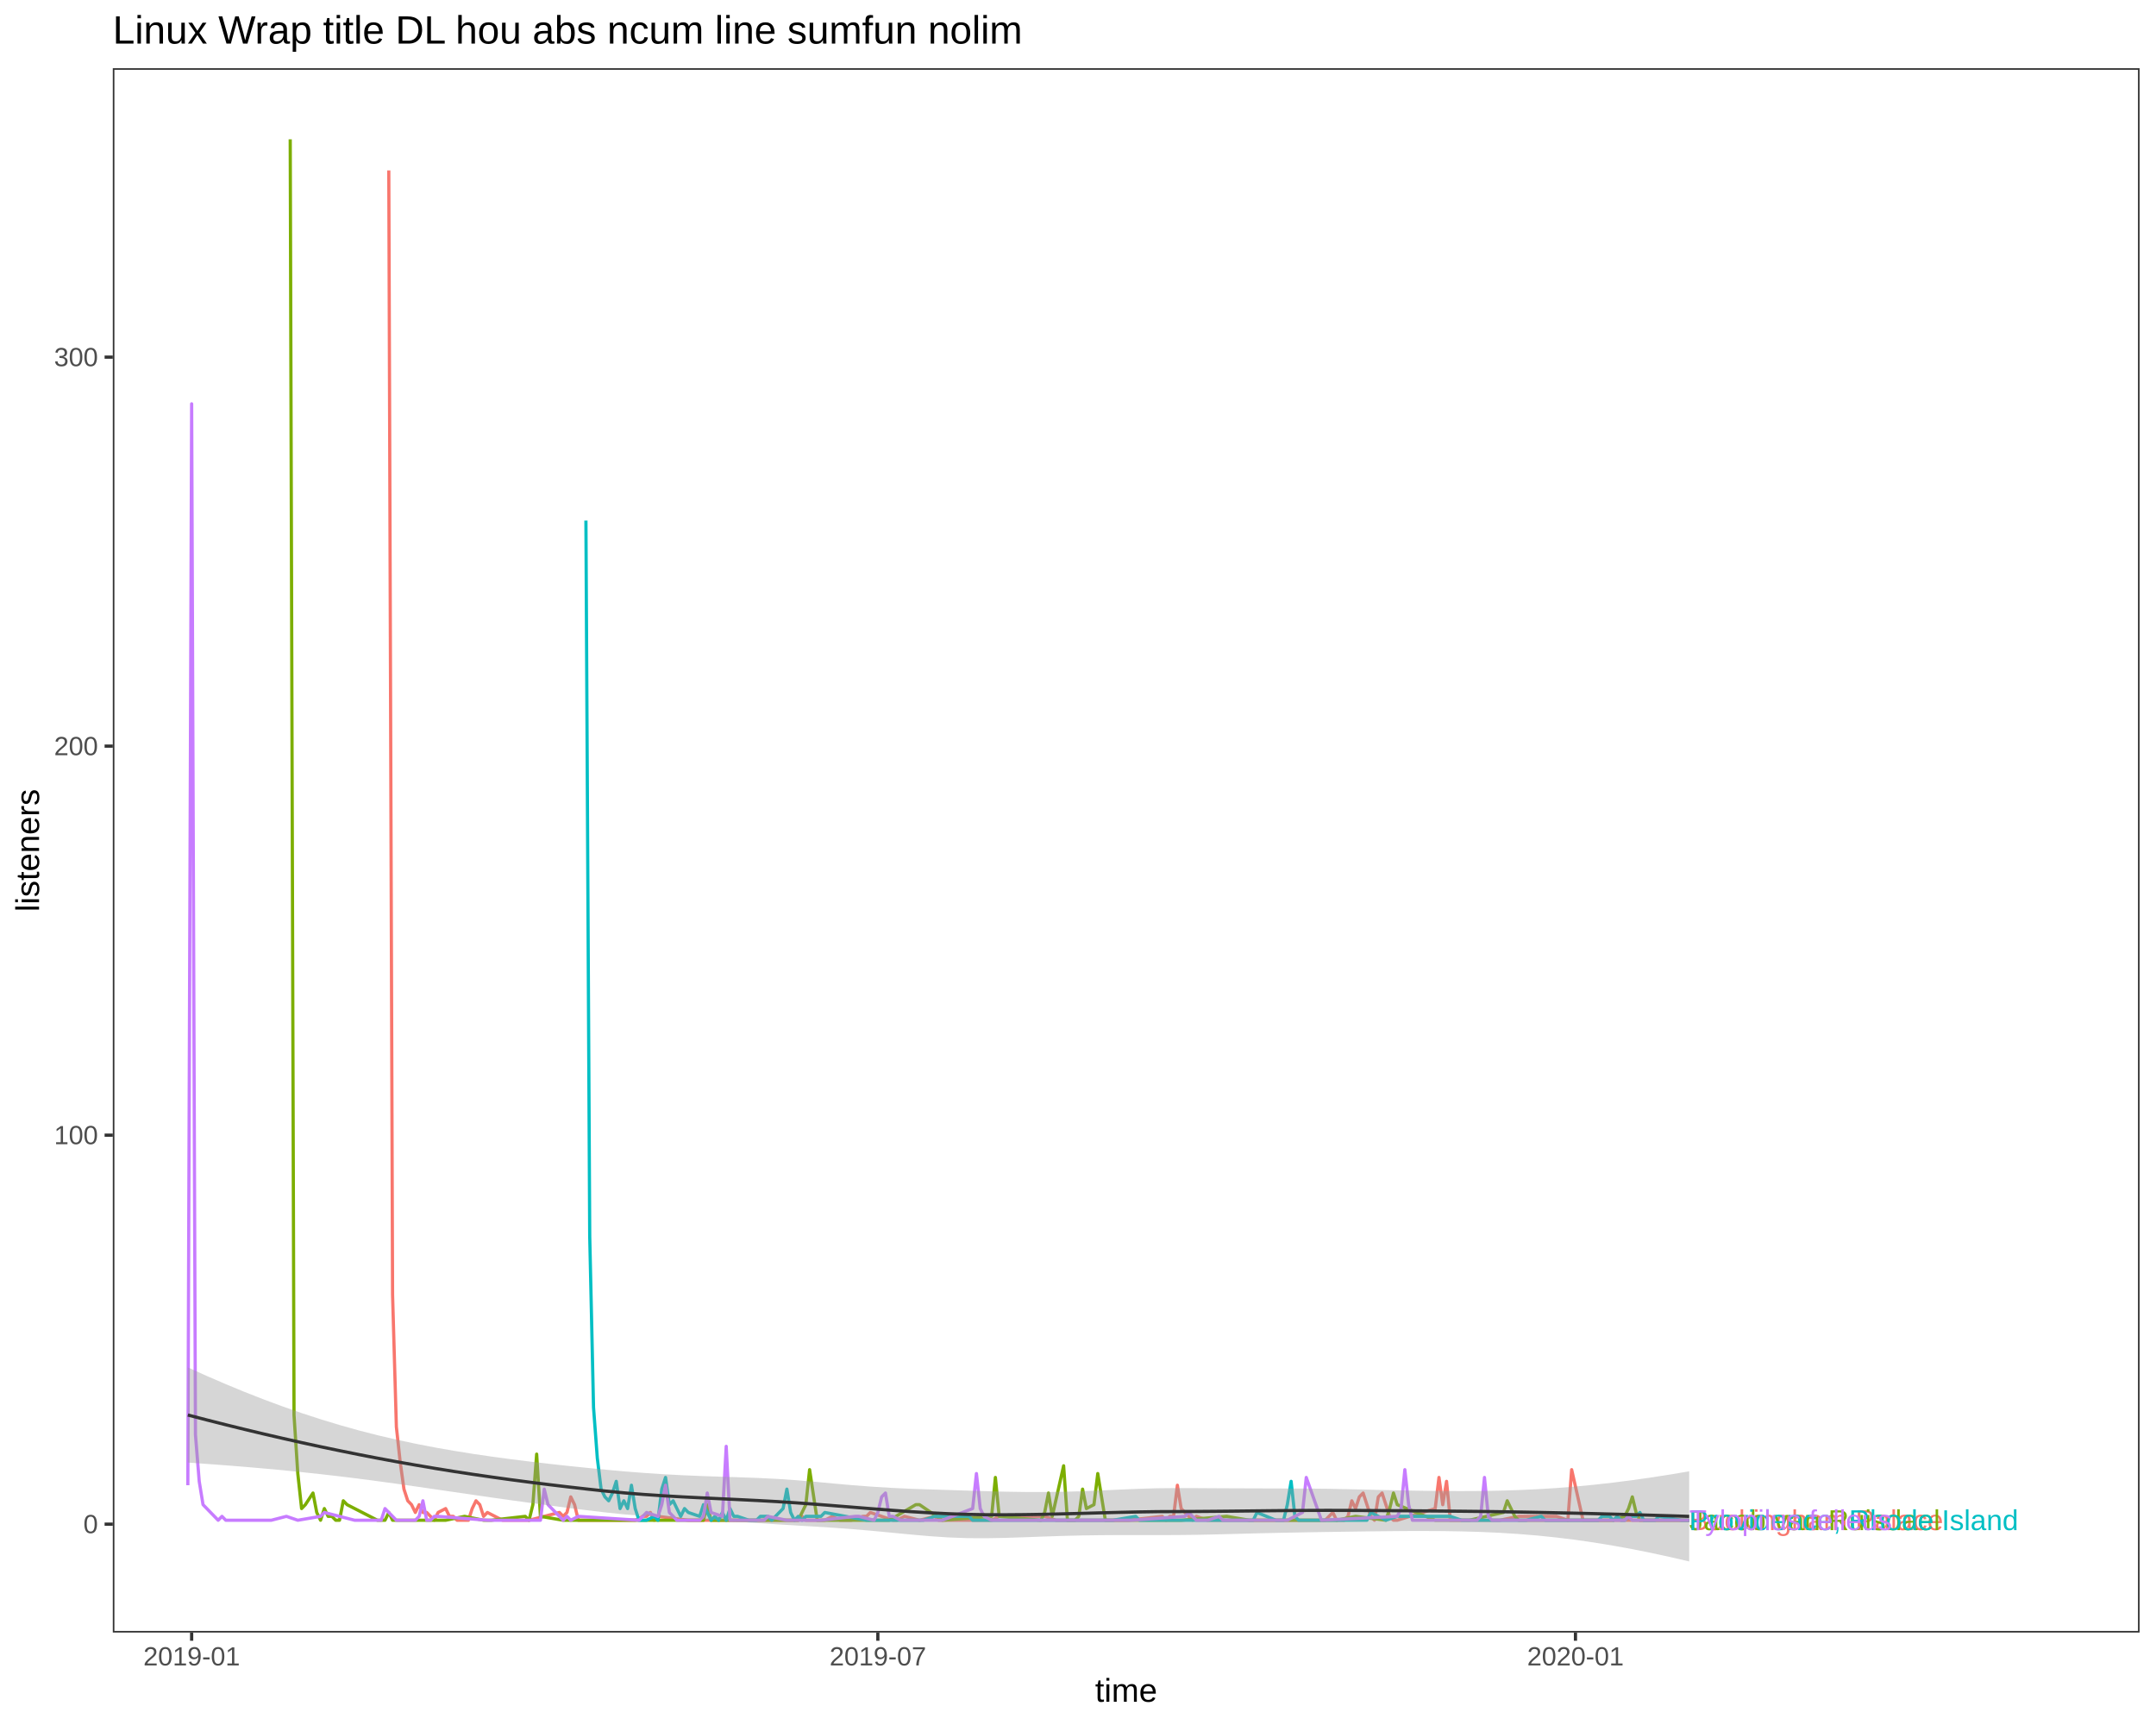
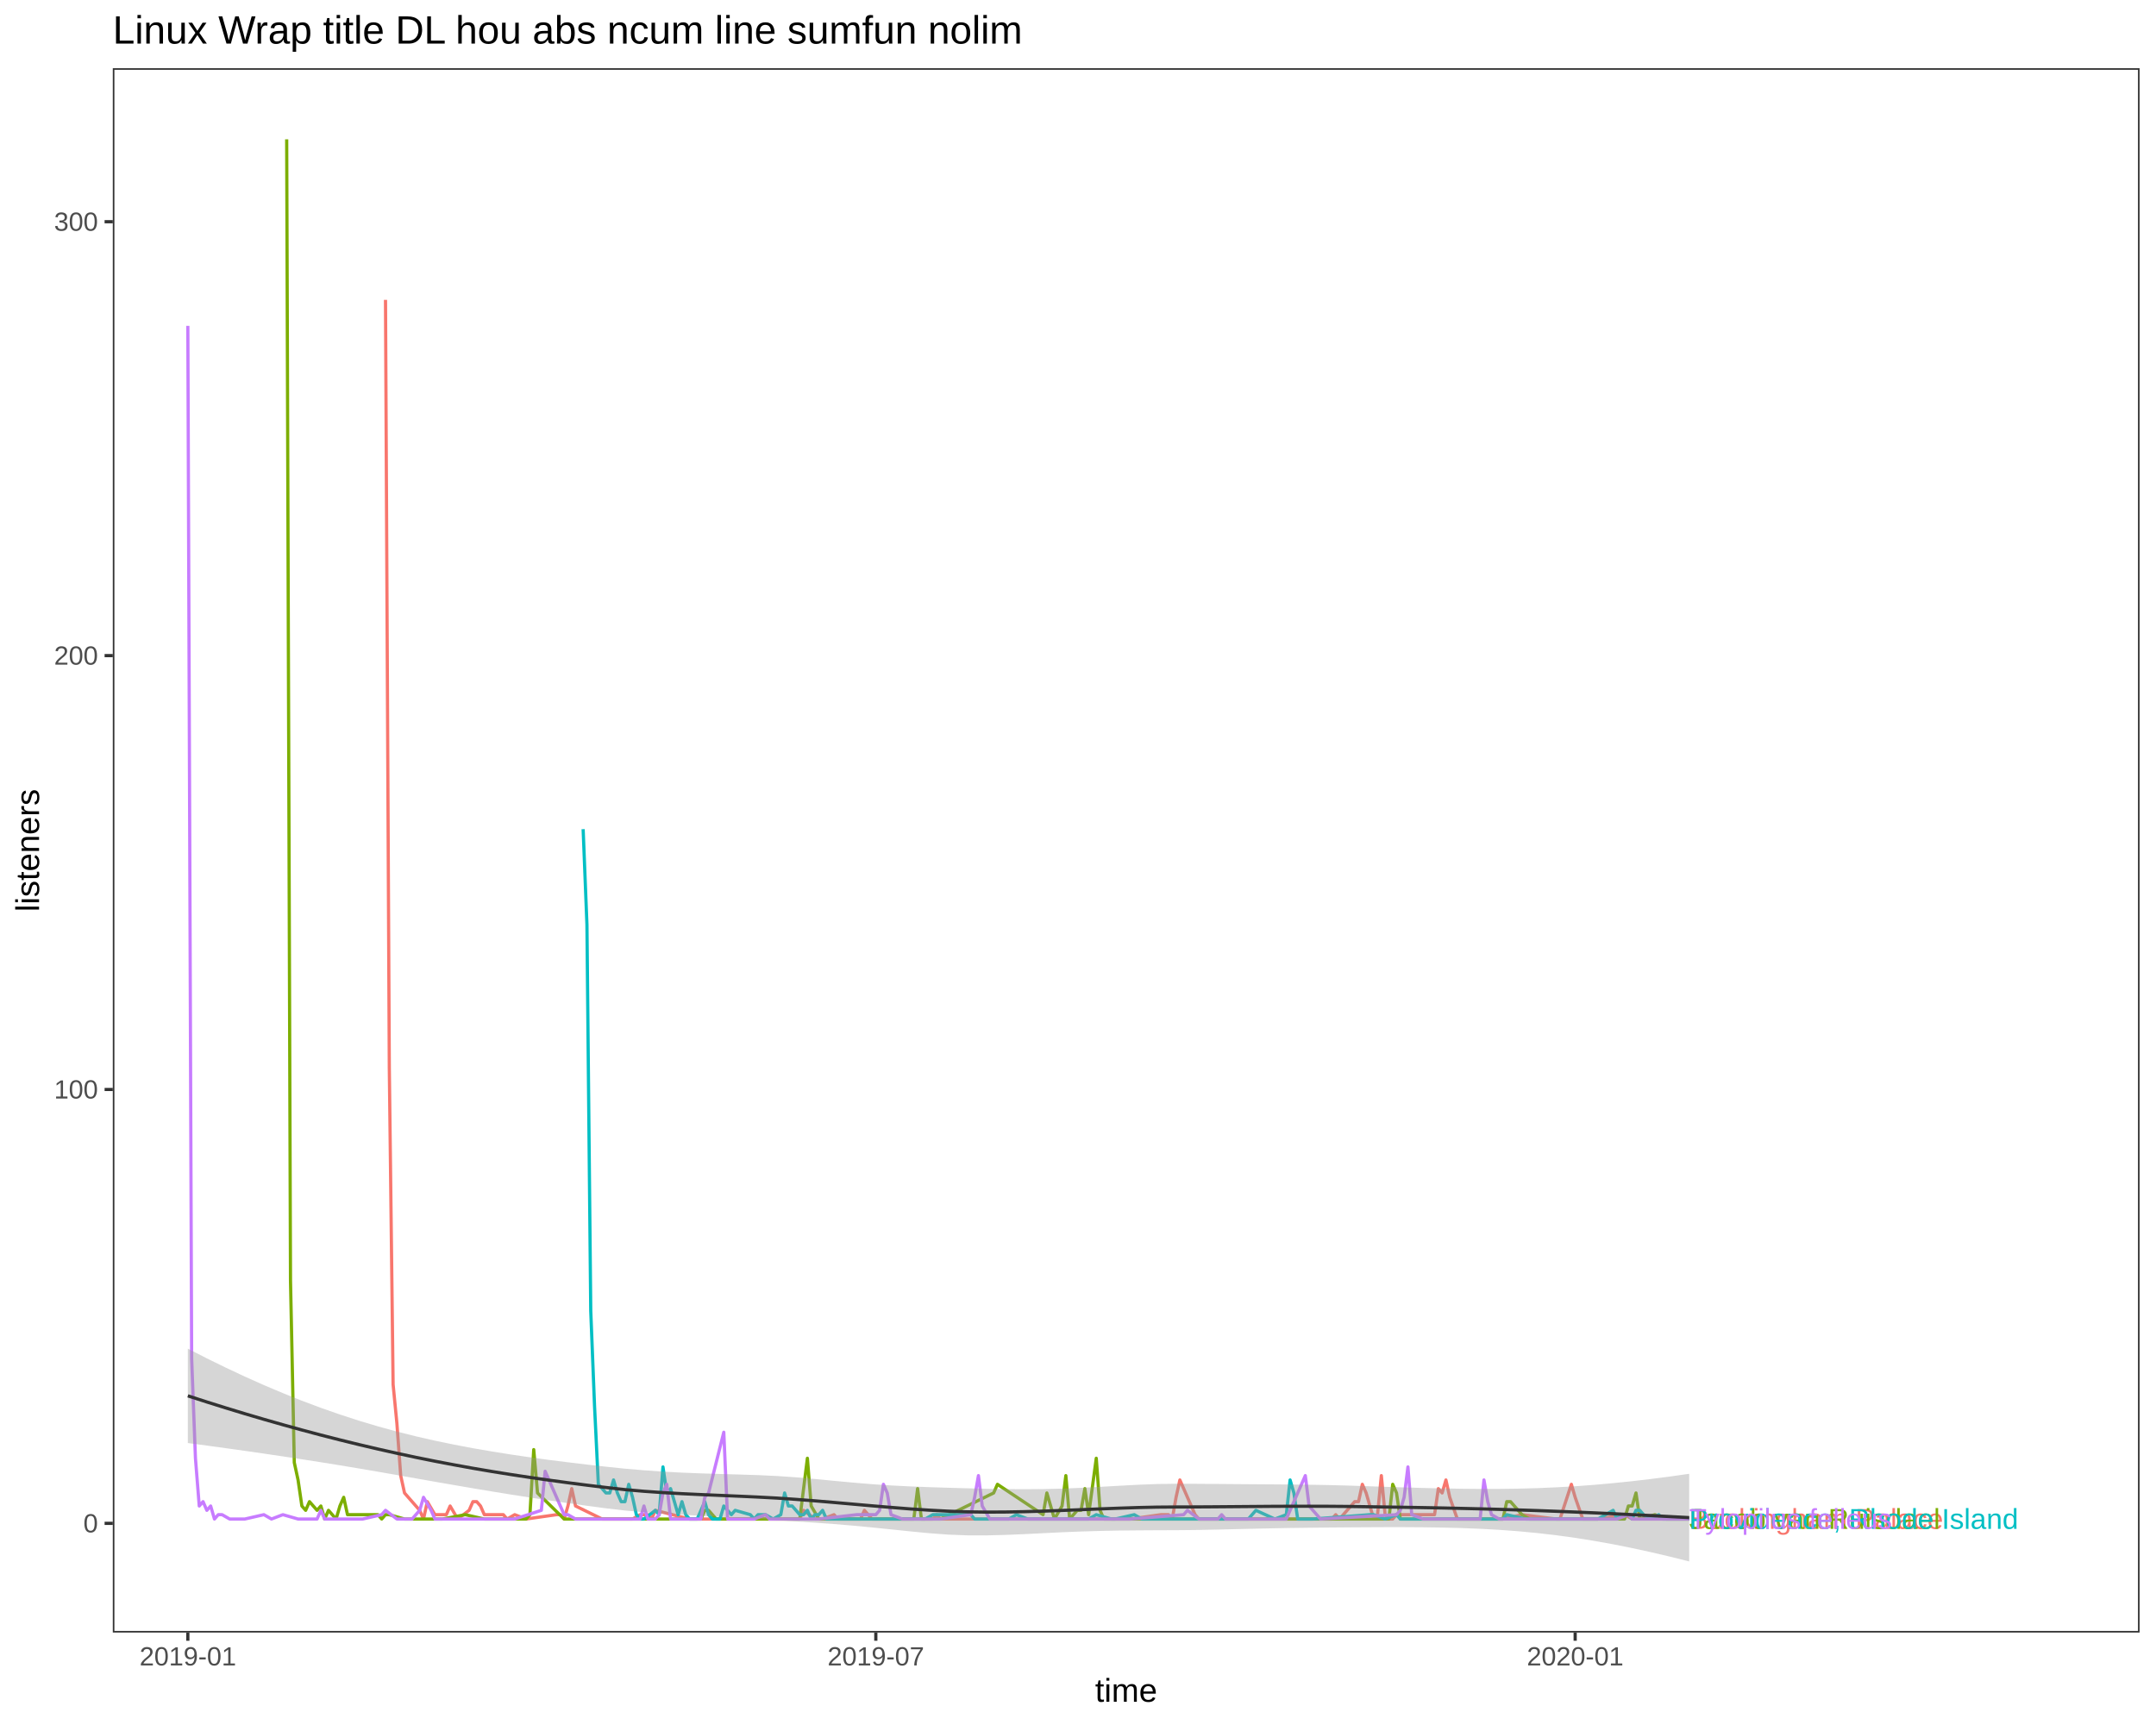
<svg xmlns="http://www.w3.org/2000/svg" viewBox="0 0 720.00 576.00">
  <defs>
    <style type="text/css">
    line, polyline, polygon, path, rect, circle {
      fill: none;
      stroke: #000000;
      stroke-linecap: round;
      stroke-linejoin: round;
      stroke-miterlimit: 10.00;
    }
  </style>
  </defs>
  <rect width="100%" height="100%" style="stroke: none; fill: #FFFFFF;" />
  <rect x="0.00" y="0.00" width="720.00" height="576.00" style="stroke-width: 1.07; stroke: #FFFFFF; fill: #FFFFFF;" />
  <defs>
    <clipPath id="cpMzcuNjd8NzE0LjUyfDU0NS4xM3wyMi43Nw==">
      <rect x="37.67" y="22.77" width="676.85" height="522.36" />
    </clipPath>
  </defs>
  <rect x="37.67" y="22.77" width="676.85" height="522.36" style="stroke-width: 1.07; stroke: none; fill: #FFFFFF;" clip-path="url(#cpMzcuNjd8NzE0LjUyfDU0NS4xM3wyMi43Nw==)" />
-   <polyline points="129.84,56.91 131.10,432.29 132.37,476.45 133.64,488.14 134.90,497.24 136.17,501.13 137.43,502.43 138.70,505.03 139.97,502.43 141.23,505.03 142.50,505.03 143.77,506.33 145.03,507.63 146.30,505.03 148.83,503.73 150.10,506.33 151.36,506.33 152.63,507.63 156.43,507.63 157.69,503.73 158.96,501.13 160.22,502.43 161.49,506.33 162.76,505.03 167.82,507.63 169.09,507.63 170.35,507.63 171.62,507.63 172.89,507.63 176.68,507.63 186.81,505.03 188.08,506.33 189.34,505.03 190.61,499.83 191.88,502.43 193.14,507.63 200.74,507.63 202.01,507.63 212.13,507.63 214.67,506.33 215.93,506.33 217.20,505.03 218.46,507.63 219.73,506.33 229.86,507.63 241.25,507.63 243.79,507.63 248.85,507.63 250.12,507.63 253.92,507.63 258.98,507.63 260.25,507.63 266.58,507.63 267.84,506.33 269.11,507.63 271.64,507.63 275.44,507.63 277.97,506.33 280.50,507.63 283.04,507.63 284.30,507.63 288.10,506.33 289.37,506.33 290.63,505.03 298.23,507.63 299.49,507.63 302.03,506.33 307.09,507.63 312.16,506.33 313.42,507.63 314.69,507.63 321.02,507.63 326.08,507.63 327.35,507.63 331.15,507.63 333.68,506.33 348.87,506.33 352.67,507.63 355.20,507.63 357.74,507.63 359.00,507.63 367.86,507.63 369.13,507.63 376.73,507.63 388.12,506.33 389.39,507.63 390.65,506.33 391.92,506.33 393.19,495.94 394.45,503.73 398.25,507.63 399.52,506.33 403.31,507.63 407.11,507.63 414.71,507.63 424.84,507.63 427.37,507.63 436.23,507.63 442.56,507.63 445.10,505.03 446.36,507.63 447.63,507.63 448.89,507.63 450.16,506.33 451.43,501.13 452.69,503.73 453.96,499.83 455.22,498.54 456.49,502.43 457.76,506.33 459.02,507.63 460.29,499.83 461.55,498.54 464.09,506.33 465.35,507.63 466.62,507.63 479.28,503.73 480.55,493.34 481.81,502.43 483.08,494.64 484.34,507.63 486.88,507.63 495.74,507.63 500.80,507.63 507.13,506.33 519.80,506.33 523.59,507.63 524.86,490.74 528.66,507.63 532.46,507.63 541.32,507.63 542.58,507.63 543.85,507.63 548.92,507.63 552.71,507.63 559.04,507.63 564.11,507.63 " style="stroke-width: 1.07; stroke: #F8766D; stroke-linecap: butt;" clip-path="url(#cpMzcuNjd8NzE0LjUyfDU0NS4xM3wyMi43Nw==)" />
-   <polyline points="96.92,46.52 98.19,472.56 99.45,492.04 100.72,503.73 101.98,502.43 104.52,498.54 105.78,505.03 107.05,507.63 108.31,503.73 109.58,506.33 110.85,506.33 112.11,507.63 113.38,507.63 114.64,501.13 115.91,502.43 126.04,507.63 127.31,507.63 128.57,507.63 129.84,505.03 131.10,507.63 136.17,507.63 141.23,507.63 148.83,507.63 155.16,506.33 161.49,507.63 164.02,507.63 175.42,506.33 176.68,507.63 177.95,502.43 179.22,485.55 180.48,506.33 188.08,507.63 190.61,507.63 204.54,507.63 207.07,507.63 217.20,507.63 224.80,507.63 229.86,507.63 231.13,507.63 234.92,507.63 236.19,502.43 237.46,507.63 239.99,507.63 241.25,507.63 245.05,507.63 247.58,507.63 250.12,507.63 252.65,507.63 264.04,507.63 266.58,507.63 269.11,502.43 270.37,490.74 272.91,507.63 277.97,507.63 296.96,507.63 305.83,502.43 307.09,502.43 314.69,507.63 331.15,506.33 332.41,493.34 333.68,506.33 347.61,507.63 348.87,505.03 350.14,498.54 351.40,506.33 355.20,489.44 356.47,507.63 359.00,507.63 360.27,506.33 361.53,497.24 362.80,503.73 365.33,502.43 366.60,492.04 369.13,507.63 377.99,507.63 379.26,507.63 383.06,507.63 390.65,507.63 394.45,507.63 409.64,506.33 417.24,507.63 424.84,507.63 426.10,507.63 446.36,507.63 452.69,506.33 462.82,507.63 464.09,503.73 465.35,498.54 466.62,502.43 479.28,507.63 484.34,507.63 486.88,507.63 490.68,507.63 502.07,505.03 503.34,501.13 504.60,503.73 505.87,506.33 507.13,507.63 508.40,507.63 510.93,507.63 512.20,507.63 527.39,507.63 538.79,507.63 542.58,506.33 543.85,503.73 545.12,499.83 546.38,505.03 547.65,507.63 551.45,507.63 552.71,507.63 555.25,507.63 556.51,507.63 564.11,507.63 " style="stroke-width: 1.07; stroke: #7CAE00; stroke-linecap: butt;" clip-path="url(#cpMzcuNjd8NzE0LjUyfDU0NS4xM3wyMi43Nw==)" />
-   <polyline points="195.67,173.81 196.94,412.81 198.21,469.96 199.47,486.85 200.74,497.24 202.01,499.83 203.27,501.13 204.54,498.54 205.80,494.64 207.07,503.73 208.34,501.13 209.60,503.73 210.87,495.94 212.13,503.73 213.40,507.63 214.67,507.63 215.93,507.63 218.46,506.33 219.73,507.63 221.00,497.24 222.26,493.34 223.53,502.43 224.80,501.13 226.06,503.73 227.33,506.33 228.59,503.73 229.86,505.03 233.66,506.33 234.92,502.43 236.19,505.03 237.46,507.63 238.72,506.33 239.99,507.63 241.25,505.03 242.52,507.63 243.79,503.73 245.05,506.33 246.32,506.33 250.12,507.63 251.38,507.63 252.65,507.63 253.92,506.33 256.45,506.33 257.71,507.63 261.51,503.73 262.78,497.24 264.04,505.03 265.31,507.63 266.58,506.33 267.84,507.63 269.11,506.33 270.37,506.33 271.64,506.33 272.91,506.33 274.17,506.33 275.44,505.03 289.37,507.63 303.29,507.63 307.09,507.63 308.36,507.63 312.16,506.33 323.55,506.33 324.82,507.63 336.21,507.63 338.74,507.63 340.01,507.63 342.54,507.63 347.61,507.63 351.40,507.63 353.94,507.63 364.07,507.63 365.33,507.63 366.60,507.63 370.40,507.63 371.66,507.63 379.26,506.33 380.52,507.63 383.06,507.63 389.39,507.63 393.19,507.63 396.98,507.63 402.05,507.63 405.85,507.63 412.18,507.63 415.98,507.63 417.24,507.63 418.51,507.63 419.77,505.03 426.10,507.63 428.64,507.63 429.90,502.43 431.17,494.64 432.43,506.33 433.70,507.63 434.97,507.63 438.77,507.63 456.49,507.63 457.76,505.03 462.82,507.63 466.62,506.33 467.89,506.33 484.34,506.33 488.14,507.63 497.01,507.63 500.80,507.63 502.07,507.63 503.34,507.63 509.67,507.63 514.73,506.33 516.00,507.63 521.06,507.63 533.72,507.63 534.99,506.33 537.52,506.33 538.79,507.63 540.05,506.33 541.32,507.63 542.58,507.63 543.85,506.33 545.12,506.33 546.38,506.33 547.65,505.03 548.92,507.63 550.18,507.63 552.71,507.63 553.98,506.33 561.58,507.63 562.84,507.63 564.11,507.63 " style="stroke-width: 1.07; stroke: #00BFC4; stroke-linecap: butt;" clip-path="url(#cpMzcuNjd8NzE0LjUyfDU0NS4xM3wyMi43Nw==)" />
-   <polyline points="62.73,495.94 64.00,134.84 65.27,479.05 66.53,494.64 67.80,502.43 69.07,503.73 70.33,505.03 71.60,506.33 72.86,507.63 74.13,506.33 75.40,507.63 76.66,507.63 79.19,507.63 80.46,507.63 81.73,507.63 88.06,507.63 89.32,507.63 90.59,507.63 95.65,506.33 99.45,507.63 107.05,506.33 108.31,505.03 118.44,507.63 120.98,507.63 127.31,507.63 128.57,503.73 132.37,507.63 134.90,507.63 138.70,507.63 139.97,506.33 141.23,501.13 142.50,507.63 143.77,507.63 145.03,506.33 146.30,506.33 162.76,507.63 167.82,507.63 172.89,507.63 180.48,507.63 181.75,497.24 183.01,502.43 188.08,507.63 189.34,506.33 190.61,507.63 193.14,506.33 213.40,507.63 214.67,506.33 215.93,505.03 219.73,506.33 221.00,502.43 222.26,495.94 223.53,505.03 226.06,507.63 229.86,507.63 231.13,507.63 233.66,507.63 234.92,506.33 236.19,498.54 237.46,505.03 241.25,506.33 242.52,482.95 243.79,507.63 248.85,507.63 251.38,507.63 255.18,507.63 256.45,506.33 262.78,507.63 265.31,507.63 266.58,507.63 270.37,507.63 274.17,507.63 285.57,506.33 286.83,506.33 291.90,507.63 293.16,505.03 294.43,499.83 295.70,498.54 296.96,506.33 298.23,506.33 300.76,507.63 310.89,507.63 314.69,507.63 324.82,503.73 326.08,492.04 327.35,503.73 328.61,506.33 331.15,507.63 333.68,507.63 340.01,507.63 343.81,507.63 377.99,507.63 395.72,506.33 396.98,505.03 399.52,507.63 400.78,507.63 403.31,507.63 407.11,506.33 408.38,507.63 409.64,507.63 419.77,507.63 421.04,507.63 422.31,507.63 429.90,507.63 434.97,505.03 436.23,493.34 441.30,507.63 466.62,506.33 467.89,503.73 469.15,490.74 470.42,502.43 471.68,507.63 474.22,507.63 476.75,507.63 479.28,507.63 481.81,507.63 483.08,507.63 488.14,507.63 493.21,507.63 494.47,506.33 495.74,493.34 497.01,506.33 498.27,507.63 500.80,507.63 504.60,507.63 505.87,507.63 513.46,507.63 514.73,507.63 519.80,507.63 531.19,507.63 533.72,507.63 538.79,507.63 542.58,507.63 543.85,506.33 545.12,507.63 564.11,507.63 " style="stroke-width: 1.07; stroke: #C77CFF; stroke-linecap: butt;" clip-path="url(#cpMzcuNjd8NzE0LjUyfDU0NS4xM3wyMi43Nw==)" />
+   <polyline points="128.74,100.12 130.01,356.55 131.28,462.30 132.55,475.34 133.82,492.73 135.09,498.52 136.35,499.97 137.62,501.42 138.89,502.87 140.16,504.32 141.43,507.22 142.70,501.42 145.24,505.77 146.51,505.77 147.78,505.77 149.05,505.77 150.32,502.87 152.86,507.22 156.66,504.32 157.93,501.42 159.20,501.42 160.47,502.87 161.74,505.77 163.01,505.77 168.09,505.77 169.36,507.22 171.89,505.77 175.70,507.22 185.86,505.77 187.13,505.77 188.40,507.22 189.66,502.87 190.93,497.07 192.20,502.87 201.09,507.22 202.36,507.22 211.24,507.22 213.78,505.77 215.05,505.77 216.32,505.77 217.59,507.22 218.86,504.32 230.28,507.22 241.71,507.22 242.98,507.22 249.32,507.22 250.59,507.22 254.40,507.22 258.21,507.22 259.48,507.22 267.09,507.22 268.36,504.32 272.17,507.22 274.71,507.22 278.52,505.77 279.79,507.22 283.59,507.22 284.86,507.22 287.40,507.22 288.67,504.32 289.94,505.77 291.21,507.22 297.56,507.22 298.82,507.22 301.36,507.22 302.63,507.22 307.71,507.22 311.52,507.22 312.79,505.77 314.06,507.22 320.40,507.22 325.48,507.22 328.02,507.22 330.56,507.22 333.10,507.22 334.37,507.22 348.33,507.22 349.60,507.22 353.40,507.22 354.67,507.22 357.21,507.22 358.48,507.22 368.64,507.22 369.91,507.22 377.52,507.22 387.68,505.77 390.21,505.77 391.48,507.22 392.75,499.97 394.02,494.18 399.10,505.77 400.37,507.22 404.18,507.22 406.72,507.22 415.60,507.22 424.49,507.22 428.29,507.22 435.91,507.22 442.26,507.22 444.79,507.22 446.06,505.77 447.33,507.22 448.60,505.77 451.14,502.87 452.41,501.42 453.68,501.42 454.95,495.63 456.22,498.52 457.49,502.87 458.76,507.22 460.03,505.77 461.30,492.73 462.56,505.77 463.83,507.22 465.10,507.22 466.37,505.77 479.07,505.77 480.33,497.07 481.60,498.52 482.87,494.18 484.14,499.97 486.68,507.22 495.57,507.22 501.91,507.22 508.26,505.77 519.68,507.22 520.95,507.22 524.76,495.63 526.03,499.97 528.57,507.22 533.65,507.22 542.53,505.77 545.07,507.22 548.88,507.22 553.95,507.22 559.03,507.22 564.11,507.22 " style="stroke-width: 1.07; stroke: #F8766D; stroke-linecap: butt;" clip-path="url(#cpMzcuNjd8NzE0LjUyfDU0NS4xM3wyMi43Nw==)" />
+   <polyline points="95.74,46.52 97.01,427.53 98.28,488.38 99.54,494.18 100.81,502.87 102.08,504.32 103.35,501.42 104.62,502.87 105.89,504.32 107.16,502.87 108.43,507.22 109.70,504.32 112.24,507.22 113.51,502.87 114.78,499.97 116.05,505.77 126.20,505.77 127.47,507.22 128.74,505.77 130.01,505.77 135.09,507.22 141.43,507.22 147.78,507.22 155.39,505.77 161.74,507.22 163.01,507.22 174.43,507.22 175.70,507.22 176.97,505.77 178.24,484.04 179.51,498.52 188.40,507.22 190.93,507.22 204.90,507.22 206.17,507.22 217.59,507.22 223.94,507.22 230.28,507.22 231.55,507.22 234.09,507.22 235.36,504.32 236.63,504.32 239.17,507.22 241.71,507.22 244.24,507.22 248.05,507.22 250.59,507.22 251.86,507.22 263.28,507.22 267.09,507.22 269.63,486.93 270.90,502.87 273.44,507.22 277.25,507.22 296.29,507.22 305.17,507.22 306.44,497.07 307.71,507.22 314.06,507.22 331.83,498.52 333.10,495.63 348.33,505.77 349.60,498.52 350.87,502.87 352.14,507.22 354.67,502.87 355.94,492.73 357.21,507.22 359.75,504.32 361.02,504.32 362.29,497.07 363.56,505.77 366.10,486.93 367.37,504.32 368.64,507.22 377.52,507.22 378.79,507.22 383.87,507.22 391.48,507.22 394.02,507.22 409.25,507.22 410.52,507.22 416.87,507.22 424.49,507.22 425.75,507.22 447.33,507.22 452.41,507.22 453.68,507.22 463.83,507.22 465.10,495.63 466.37,498.52 467.64,507.22 479.07,507.22 485.41,507.22 486.68,507.22 491.76,507.22 501.91,507.22 503.18,501.42 504.45,501.42 505.72,502.87 508.26,505.77 510.80,507.22 512.07,507.22 527.30,507.22 539.99,507.22 542.53,507.22 543.80,502.87 545.07,502.87 546.34,498.52 547.61,507.22 552.68,505.77 556.49,507.22 557.76,507.22 564.11,507.22 " style="stroke-width: 1.07; stroke: #7CAE00; stroke-linecap: butt;" clip-path="url(#cpMzcuNjd8NzE0LjUyfDU0NS4xM3wyMi43Nw==)" />
+   <polyline points="194.74,276.87 196.01,308.74 197.28,437.68 198.55,469.55 199.82,495.63 201.09,497.07 202.36,498.52 203.63,498.52 204.90,494.18 206.17,498.52 207.44,501.42 208.70,501.42 209.97,495.63 211.24,499.97 212.51,505.77 213.78,507.22 215.05,507.22 218.86,504.32 220.13,505.77 221.40,489.83 222.67,498.52 223.94,497.07 225.21,501.42 226.47,505.77 227.74,501.42 229.01,505.77 230.28,507.22 232.82,507.22 234.09,504.32 235.36,501.42 236.63,505.77 237.90,507.22 239.17,507.22 240.44,507.22 241.71,502.87 242.98,504.32 244.24,505.77 245.51,504.32 250.59,505.77 251.86,507.22 253.13,505.77 255.67,505.77 258.21,507.22 260.75,505.77 262.02,498.52 263.28,502.87 264.55,502.87 267.09,505.77 268.36,505.77 269.63,504.32 270.90,507.22 272.17,505.77 273.44,505.77 274.71,504.32 275.98,507.22 289.94,507.22 302.63,507.22 307.71,507.22 308.98,507.22 311.52,505.77 324.21,505.77 325.48,507.22 336.90,507.22 339.44,505.77 343.25,507.22 347.06,507.22 352.14,507.22 353.40,507.22 363.56,507.22 366.10,505.77 371.17,507.22 372.44,507.22 378.79,505.77 381.33,507.22 383.87,507.22 388.95,507.22 392.75,507.22 396.56,507.22 401.64,507.22 405.45,507.22 411.79,507.22 416.87,507.22 418.14,505.77 419.41,504.32 425.75,507.22 429.56,505.77 430.83,494.18 432.10,498.52 433.37,507.22 434.64,507.22 438.45,507.22 457.49,505.77 458.76,505.77 462.56,507.22 466.37,505.77 467.64,507.22 468.91,507.22 484.14,507.22 485.41,507.22 487.95,507.22 498.10,507.22 501.91,507.22 503.18,505.77 509.53,507.22 514.61,507.22 515.88,507.22 517.14,507.22 522.22,507.22 533.65,507.22 536.18,505.77 538.72,504.32 539.99,507.22 541.26,505.77 543.80,505.77 545.07,507.22 546.34,504.32 547.61,504.32 548.88,505.77 551.42,507.22 553.95,505.77 555.22,507.22 561.57,507.22 562.84,507.22 564.11,507.22 " style="stroke-width: 1.07; stroke: #00BFC4; stroke-linecap: butt;" clip-path="url(#cpMzcuNjd8NzE0LjUyfDU0NS4xM3wyMi43Nw==)" />
+   <polyline points="62.73,108.81 64.00,453.61 65.27,486.93 66.54,502.87 67.81,501.42 69.08,504.32 70.35,502.87 71.62,507.22 72.89,505.77 74.16,505.77 76.70,507.22 77.97,507.22 80.51,507.22 81.77,507.22 88.12,505.77 90.66,507.22 94.47,505.77 99.54,507.22 105.89,507.22 107.16,504.32 108.43,507.22 118.58,507.22 121.12,507.22 127.47,505.77 128.74,504.32 132.55,507.22 135.09,507.22 137.62,507.22 140.16,504.32 141.43,499.97 143.97,504.32 145.24,507.22 146.51,507.22 163.01,507.22 166.82,507.22 171.89,507.22 180.78,504.32 182.05,491.28 188.40,505.77 189.66,505.77 192.20,507.22 193.47,507.22 213.78,507.22 215.05,502.87 216.32,507.22 218.86,507.22 220.13,505.77 221.40,498.52 222.67,495.63 223.94,507.22 226.47,507.22 229.01,507.22 231.55,507.22 234.09,507.22 235.36,499.97 236.63,498.52 241.71,478.24 242.98,507.22 244.24,507.22 249.32,507.22 251.86,507.22 255.67,505.77 256.94,507.22 263.28,507.22 264.55,507.22 265.82,507.22 270.90,507.22 273.44,507.22 286.13,505.77 287.40,505.77 292.48,505.77 293.75,504.32 295.02,495.63 296.29,498.52 297.56,505.77 301.36,507.22 310.25,507.22 314.06,507.22 324.21,505.77 325.48,499.97 326.75,492.73 328.02,502.87 330.56,507.22 334.37,507.22 339.44,507.22 344.52,507.22 377.52,507.22 395.29,505.77 396.56,504.32 400.37,507.22 401.64,507.22 404.18,507.22 406.72,507.22 407.98,505.77 409.25,507.22 419.41,507.22 420.68,507.22 421.95,507.22 429.56,507.22 435.91,492.73 437.18,502.87 440.99,507.22 466.37,505.77 467.64,504.32 468.91,499.97 470.18,489.83 471.45,505.77 475.26,507.22 476.53,507.22 479.07,507.22 481.60,507.22 484.14,507.22 487.95,507.22 494.30,507.22 495.57,494.18 496.84,501.42 498.10,505.77 500.64,507.22 504.45,507.22 505.72,507.22 514.61,507.22 515.88,507.22 520.95,507.22 531.11,507.22 534.91,507.22 539.99,507.22 543.80,505.77 545.07,507.22 546.34,507.22 564.11,507.22 " style="stroke-width: 1.07; stroke: #C77CFF; stroke-linecap: butt;" clip-path="url(#cpMzcuNjd8NzE0LjUyfDU0NS4xM3wyMi43Nw==)" />
  <g clip-path="url(#cpMzcuNjd8NzE0LjUyfDU0NS4xM3wyMi43Nw==)">
-     <text x="564.11" y="510.92" style="font-size: 9.60px; fill: #F8766D; font-family: Liberation Sans;" textLength="84.73px" lengthAdjust="spacingAndGlyphs">Buckingham Palace</text>
+     <text x="564.11" y="510.51" style="font-size: 9.60px; fill: #F8766D; font-family: Liberation Sans;" textLength="84.73px" lengthAdjust="spacingAndGlyphs">Buckingham Palace</text>
  </g>
  <g clip-path="url(#cpMzcuNjd8NzE0LjUyfDU0NS4xM3wyMi43Nw==)">
-     <text x="564.11" y="510.92" style="font-size: 9.60px; fill: #7CAE00; font-family: Liberation Sans;" textLength="83.66px" lengthAdjust="spacingAndGlyphs">Jacob van Ruisdael</text>
+     <text x="564.11" y="510.51" style="font-size: 9.60px; fill: #7CAE00; font-family: Liberation Sans;" textLength="83.66px" lengthAdjust="spacingAndGlyphs">Jacob van Ruisdael</text>
  </g>
  <g clip-path="url(#cpMzcuNjd8NzE0LjUyfDU0NS4xM3wyMi43Nw==)">
-     <text x="564.11" y="510.92" style="font-size: 9.60px; fill: #00BFC4; font-family: Liberation Sans;" textLength="109.78px" lengthAdjust="spacingAndGlyphs">Providence, Rhode Island</text>
+     <text x="564.11" y="510.51" style="font-size: 9.60px; fill: #00BFC4; font-family: Liberation Sans;" textLength="109.78px" lengthAdjust="spacingAndGlyphs">Providence, Rhode Island</text>
  </g>
  <g clip-path="url(#cpMzcuNjd8NzE0LjUyfDU0NS4xM3wyMi43Nw==)">
-     <text x="564.11" y="510.92" style="font-size: 9.60px; fill: #C77CFF; font-family: Liberation Sans;" textLength="67.66px" lengthAdjust="spacingAndGlyphs">Tylopilus felleus</text>
+     <text x="564.11" y="510.51" style="font-size: 9.60px; fill: #C77CFF; font-family: Liberation Sans;" textLength="67.66px" lengthAdjust="spacingAndGlyphs">Tylopilus felleus</text>
  </g>
-   <polygon points="62.73,456.59 69.08,459.46 75.43,462.20 81.77,464.82 88.12,467.31 94.47,469.66 100.81,471.87 107.16,473.94 113.51,475.86 119.85,477.64 126.20,479.27 132.55,480.75 138.89,482.10 145.24,483.33 151.59,484.44 157.93,485.46 164.28,486.39 170.63,487.25 176.97,488.04 183.32,488.78 189.66,489.48 196.01,490.13 202.36,490.76 208.70,491.33 215.05,491.83 221.40,492.25 227.74,492.59 234.09,492.86 240.44,493.08 246.78,493.28 253.13,493.51 259.48,493.82 265.82,494.25 272.17,494.79 278.52,495.38 284.86,495.94 291.21,496.42 297.56,496.81 303.90,497.11 310.25,497.33 316.59,497.53 322.94,497.73 329.29,497.92 335.63,498.09 341.98,498.19 348.33,498.21 354.67,498.13 361.02,497.96 367.37,497.70 373.71,497.41 380.06,497.14 386.41,496.95 392.75,496.89 399.10,496.90 405.45,496.94 411.79,496.97 418.14,496.99 424.49,497.01 430.83,497.03 437.18,497.06 443.52,497.12 449.87,497.25 456.22,497.40 462.56,497.55 468.91,497.69 475.26,497.79 481.60,497.87 487.95,497.89 494.30,497.86 500.64,497.75 506.99,497.56 513.34,497.27 519.68,496.88 526.03,496.38 532.38,495.77 538.72,495.06 545.07,494.25 551.42,493.35 557.76,492.36 564.11,491.29 564.11,521.39 557.76,519.92 551.42,518.54 545.07,517.27 538.72,516.12 532.38,515.08 526.03,514.16 519.68,513.38 513.34,512.73 506.99,512.21 500.64,511.81 494.30,511.53 487.95,511.35 481.60,511.25 475.26,511.22 468.91,511.23 462.56,511.29 456.22,511.36 449.87,511.45 443.52,511.54 437.18,511.64 430.83,511.76 424.49,511.89 418.14,512.04 411.79,512.21 405.45,512.37 399.10,512.50 392.75,512.57 386.41,512.58 380.06,512.58 373.71,512.58 367.37,512.62 361.02,512.71 354.67,512.87 348.33,513.08 341.98,513.31 335.63,513.52 329.29,513.63 322.94,513.60 316.59,513.36 310.25,512.93 303.90,512.37 297.56,511.76 291.21,511.16 284.86,510.62 278.52,510.15 272.17,509.75 265.82,509.37 259.48,508.99 253.13,508.59 246.78,508.19 240.44,507.80 234.09,507.42 227.74,507.04 221.40,506.65 215.05,506.22 208.70,505.69 202.36,505.04 196.01,504.29 189.66,503.50 183.32,502.67 176.97,501.82 170.63,500.95 164.28,500.05 157.93,499.13 151.59,498.21 145.24,497.28 138.89,496.36 132.55,495.46 126.20,494.59 119.85,493.76 113.51,492.98 107.16,492.25 100.81,491.57 94.47,490.93 88.12,490.35 81.77,489.80 75.43,489.29 69.08,488.82 62.73,488.38 " style="stroke-width: 1.07; stroke: none; fill: #999999; fill-opacity: 0.40;" clip-path="url(#cpMzcuNjd8NzE0LjUyfDU0NS4xM3wyMi43Nw==)" />
-   <polyline points="62.73,472.49 69.08,474.14 75.43,475.75 81.77,477.31 88.12,478.83 94.47,480.30 100.81,481.72 107.16,483.10 113.51,484.42 119.85,485.70 126.20,486.93 132.55,488.11 138.89,489.23 145.24,490.31 151.59,491.33 157.93,492.30 164.28,493.22 170.63,494.10 176.97,494.93 183.32,495.73 189.66,496.49 196.01,497.21 202.36,497.90 208.70,498.51 215.05,499.02 221.40,499.45 227.74,499.82 234.09,500.14 240.44,500.44 246.78,500.74 253.13,501.05 259.48,501.40 265.82,501.81 272.17,502.27 278.52,502.77 284.86,503.28 291.21,503.79 297.56,504.28 303.90,504.74 310.25,505.13 316.59,505.44 322.94,505.66 329.29,505.78 335.63,505.80 341.98,505.75 348.33,505.65 354.67,505.50 361.02,505.34 367.37,505.16 373.71,505.00 380.06,504.86 386.41,504.76 392.75,504.73 399.10,504.70 405.45,504.65 411.79,504.59 418.14,504.52 424.49,504.45 430.83,504.39 437.18,504.35 443.52,504.33 449.87,504.35 456.22,504.38 462.56,504.42 468.91,504.46 475.26,504.51 481.60,504.56 487.95,504.62 494.30,504.69 500.64,504.78 506.99,504.88 513.34,505.00 519.68,505.13 526.03,505.27 532.38,505.42 538.72,505.59 545.07,505.76 551.42,505.95 557.76,506.14 564.11,506.34 " style="stroke-width: 1.07; stroke: #333333; stroke-linecap: butt;" clip-path="url(#cpMzcuNjd8NzE0LjUyfDU0NS4xM3wyMi43Nw==)" />
+   <polygon points="62.73,450.33 69.08,453.58 75.43,456.69 81.77,459.66 88.12,462.50 94.47,465.18 100.81,467.72 107.16,470.10 113.51,472.32 119.85,474.38 126.20,476.28 132.55,478.02 138.89,479.61 145.24,481.06 151.59,482.37 157.93,483.58 164.28,484.67 170.63,485.68 176.97,486.61 183.32,487.48 189.66,488.28 196.01,489.04 202.36,489.75 208.70,490.41 215.05,490.95 221.40,491.39 227.74,491.73 234.09,491.98 240.44,492.18 246.78,492.36 253.13,492.56 259.48,492.86 265.82,493.29 272.17,493.86 278.52,494.47 284.86,495.06 291.21,495.59 297.56,496.01 303.90,496.33 310.25,496.58 316.59,496.78 322.94,496.96 329.29,497.12 335.63,497.23 341.98,497.27 348.33,497.22 354.67,497.07 361.02,496.81 367.37,496.48 373.71,496.12 380.06,495.78 386.41,495.54 392.75,495.44 399.10,495.46 405.45,495.51 411.79,495.56 418.14,495.61 424.49,495.65 430.83,495.70 437.18,495.77 443.52,495.88 449.87,496.04 456.22,496.25 462.56,496.47 468.91,496.67 475.26,496.85 481.60,497.00 487.95,497.11 494.30,497.17 500.64,497.16 506.99,497.08 513.34,496.91 519.68,496.64 526.03,496.28 532.38,495.81 538.72,495.24 545.07,494.59 551.42,493.84 557.76,493.02 564.11,492.12 564.11,521.39 557.76,519.80 551.42,518.31 545.07,516.93 538.72,515.66 532.38,514.52 526.03,513.51 519.68,512.63 513.34,511.90 506.99,511.30 500.64,510.83 494.30,510.48 487.95,510.23 481.60,510.07 475.26,509.98 468.91,509.94 462.56,509.94 456.22,509.97 449.87,510.01 443.52,510.06 437.18,510.13 430.83,510.21 424.49,510.33 418.14,510.47 411.79,510.62 405.45,510.77 399.10,510.89 392.75,510.95 386.41,510.97 380.06,511.01 373.71,511.07 367.37,511.20 361.02,511.39 354.67,511.64 348.33,511.95 341.98,512.27 335.63,512.53 329.29,512.69 322.94,512.67 316.59,512.42 310.25,511.95 303.90,511.34 297.56,510.68 291.21,510.03 284.86,509.43 278.52,508.90 272.17,508.44 265.82,508.02 259.48,507.61 253.13,507.21 246.78,506.84 240.44,506.48 234.09,506.14 227.74,505.79 221.40,505.41 215.05,504.96 208.70,504.38 202.36,503.64 196.01,502.80 189.66,501.92 183.32,501.00 176.97,500.04 170.63,499.05 164.28,498.02 157.93,496.96 151.59,495.87 145.24,494.77 138.89,493.65 132.55,492.53 126.20,491.42 119.85,490.34 113.51,489.28 107.16,488.26 100.81,487.27 94.47,486.31 88.12,485.37 81.77,484.46 75.43,483.57 69.08,482.70 62.73,481.85 " style="stroke-width: 1.07; stroke: none; fill: #999999; fill-opacity: 0.40;" clip-path="url(#cpMzcuNjd8NzE0LjUyfDU0NS4xM3wyMi43Nw==)" />
+   <polyline points="62.73,466.09 69.08,468.14 75.43,470.13 81.77,472.06 88.12,473.93 94.47,475.74 100.81,477.49 107.16,479.18 113.51,480.80 119.85,482.36 126.20,483.85 132.55,485.27 138.89,486.63 145.24,487.91 151.59,489.12 157.93,490.27 164.28,491.35 170.63,492.37 176.97,493.33 183.32,494.24 189.66,495.10 196.01,495.92 202.36,496.69 208.70,497.40 215.05,497.96 221.40,498.40 227.74,498.76 234.09,499.06 240.44,499.33 246.78,499.60 253.13,499.89 259.48,500.23 265.82,500.66 272.17,501.15 278.52,501.69 284.86,502.25 291.21,502.81 297.56,503.34 303.90,503.84 310.25,504.26 316.59,504.60 322.94,504.82 329.29,504.91 335.63,504.88 341.98,504.77 348.33,504.59 354.67,504.36 361.02,504.10 367.37,503.84 373.71,503.60 380.06,503.39 386.41,503.25 392.75,503.20 399.10,503.18 405.45,503.14 411.79,503.09 418.14,503.04 424.49,502.99 430.83,502.96 437.18,502.95 443.52,502.97 449.87,503.02 456.22,503.11 462.56,503.20 468.91,503.30 475.26,503.41 481.60,503.53 487.95,503.67 494.30,503.82 500.64,503.99 506.99,504.19 513.34,504.40 519.68,504.64 526.03,504.89 532.38,505.16 538.72,505.45 545.07,505.76 551.42,506.07 557.76,506.41 564.11,506.75 " style="stroke-width: 1.07; stroke: #333333; stroke-linecap: butt;" clip-path="url(#cpMzcuNjd8NzE0LjUyfDU0NS4xM3wyMi43Nw==)" />
  <rect x="37.67" y="22.77" width="676.85" height="522.36" style="stroke-width: 1.07; stroke: #333333;" clip-path="url(#cpMzcuNjd8NzE0LjUyfDU0NS4xM3wyMi43Nw==)" />
  <defs>
    <clipPath id="cpMC4wMHw3MjAuMDB8NTc2LjAwfDAuMDA=">
      <rect x="0.00" y="0.00" width="720.00" height="576.00" />
    </clipPath>
  </defs>
  <g clip-path="url(#cpMC4wMHw3MjAuMDB8NTc2LjAwfDAuMDA=)">
-     <text x="27.84" y="511.95" style="font-size: 8.80px; fill: #4D4D4D; font-family: Liberation Sans;" textLength="4.89px" lengthAdjust="spacingAndGlyphs">0</text>
+     <text x="27.84" y="511.69" style="font-size: 8.80px; fill: #4D4D4D; font-family: Liberation Sans;" textLength="4.89px" lengthAdjust="spacingAndGlyphs">0</text>
  </g>
  <g clip-path="url(#cpMC4wMHw3MjAuMDB8NTc2LjAwfDAuMDA=)">
-     <text x="18.06" y="382.06" style="font-size: 8.80px; fill: #4D4D4D; font-family: Liberation Sans;" textLength="14.67px" lengthAdjust="spacingAndGlyphs">100</text>
+     <text x="18.06" y="366.81" style="font-size: 8.80px; fill: #4D4D4D; font-family: Liberation Sans;" textLength="14.67px" lengthAdjust="spacingAndGlyphs">100</text>
  </g>
  <g clip-path="url(#cpMC4wMHw3MjAuMDB8NTc2LjAwfDAuMDA=)">
-     <text x="18.06" y="252.17" style="font-size: 8.80px; fill: #4D4D4D; font-family: Liberation Sans;" textLength="14.67px" lengthAdjust="spacingAndGlyphs">200</text>
+     <text x="18.06" y="221.94" style="font-size: 8.80px; fill: #4D4D4D; font-family: Liberation Sans;" textLength="14.67px" lengthAdjust="spacingAndGlyphs">200</text>
  </g>
  <g clip-path="url(#cpMC4wMHw3MjAuMDB8NTc2LjAwfDAuMDA=)">
-     <text x="18.06" y="122.28" style="font-size: 8.80px; fill: #4D4D4D; font-family: Liberation Sans;" textLength="14.67px" lengthAdjust="spacingAndGlyphs">300</text>
+     <text x="18.06" y="77.06" style="font-size: 8.80px; fill: #4D4D4D; font-family: Liberation Sans;" textLength="14.67px" lengthAdjust="spacingAndGlyphs">300</text>
  </g>
-   <polyline points="34.93,508.93 37.67,508.93 " style="stroke-width: 1.07; stroke: #333333; stroke-linecap: butt;" clip-path="url(#cpMC4wMHw3MjAuMDB8NTc2LjAwfDAuMDA=)" />
-   <polyline points="34.93,379.04 37.67,379.04 " style="stroke-width: 1.07; stroke: #333333; stroke-linecap: butt;" clip-path="url(#cpMC4wMHw3MjAuMDB8NTc2LjAwfDAuMDA=)" />
-   <polyline points="34.93,249.14 37.67,249.14 " style="stroke-width: 1.07; stroke: #333333; stroke-linecap: butt;" clip-path="url(#cpMC4wMHw3MjAuMDB8NTc2LjAwfDAuMDA=)" />
-   <polyline points="34.93,119.25 37.67,119.25 " style="stroke-width: 1.07; stroke: #333333; stroke-linecap: butt;" clip-path="url(#cpMC4wMHw3MjAuMDB8NTc2LjAwfDAuMDA=)" />
-   <polyline points="64.00,547.87 64.00,545.13 " style="stroke-width: 1.07; stroke: #333333; stroke-linecap: butt;" clip-path="url(#cpMC4wMHw3MjAuMDB8NTc2LjAwfDAuMDA=)" />
-   <polyline points="293.16,547.87 293.16,545.13 " style="stroke-width: 1.07; stroke: #333333; stroke-linecap: butt;" clip-path="url(#cpMC4wMHw3MjAuMDB8NTc2LjAwfDAuMDA=)" />
-   <polyline points="526.13,547.87 526.13,545.13 " style="stroke-width: 1.07; stroke: #333333; stroke-linecap: butt;" clip-path="url(#cpMC4wMHw3MjAuMDB8NTc2LjAwfDAuMDA=)" />
+   <polyline points="34.93,508.66 37.67,508.66 " style="stroke-width: 1.07; stroke: #333333; stroke-linecap: butt;" clip-path="url(#cpMC4wMHw3MjAuMDB8NTc2LjAwfDAuMDA=)" />
+   <polyline points="34.93,363.79 37.67,363.79 " style="stroke-width: 1.07; stroke: #333333; stroke-linecap: butt;" clip-path="url(#cpMC4wMHw3MjAuMDB8NTc2LjAwfDAuMDA=)" />
+   <polyline points="34.93,218.92 37.67,218.92 " style="stroke-width: 1.07; stroke: #333333; stroke-linecap: butt;" clip-path="url(#cpMC4wMHw3MjAuMDB8NTc2LjAwfDAuMDA=)" />
+   <polyline points="34.93,74.04 37.67,74.04 " style="stroke-width: 1.07; stroke: #333333; stroke-linecap: butt;" clip-path="url(#cpMC4wMHw3MjAuMDB8NTc2LjAwfDAuMDA=)" />
+   <polyline points="62.73,547.87 62.73,545.13 " style="stroke-width: 1.07; stroke: #333333; stroke-linecap: butt;" clip-path="url(#cpMC4wMHw3MjAuMDB8NTc2LjAwfDAuMDA=)" />
+   <polyline points="292.48,547.87 292.48,545.13 " style="stroke-width: 1.07; stroke: #333333; stroke-linecap: butt;" clip-path="url(#cpMC4wMHw3MjAuMDB8NTc2LjAwfDAuMDA=)" />
+   <polyline points="526.03,547.87 526.03,545.13 " style="stroke-width: 1.07; stroke: #333333; stroke-linecap: butt;" clip-path="url(#cpMC4wMHw3MjAuMDB8NTc2LjAwfDAuMDA=)" />
  <g clip-path="url(#cpMC4wMHw3MjAuMDB8NTc2LjAwfDAuMDA=)">
-     <text x="47.87" y="556.11" style="font-size: 8.80px; fill: #4D4D4D; font-family: Liberation Sans;" textLength="32.27px" lengthAdjust="spacingAndGlyphs">2019-01</text>
+     <text x="46.60" y="556.11" style="font-size: 8.80px; fill: #4D4D4D; font-family: Liberation Sans;" textLength="32.27px" lengthAdjust="spacingAndGlyphs">2019-01</text>
  </g>
  <g clip-path="url(#cpMC4wMHw3MjAuMDB8NTc2LjAwfDAuMDA=)">
-     <text x="277.03" y="556.11" style="font-size: 8.80px; fill: #4D4D4D; font-family: Liberation Sans;" textLength="32.27px" lengthAdjust="spacingAndGlyphs">2019-07</text>
+     <text x="276.35" y="556.11" style="font-size: 8.80px; fill: #4D4D4D; font-family: Liberation Sans;" textLength="32.27px" lengthAdjust="spacingAndGlyphs">2019-07</text>
  </g>
  <g clip-path="url(#cpMC4wMHw3MjAuMDB8NTc2LjAwfDAuMDA=)">
-     <text x="509.99" y="556.11" style="font-size: 8.80px; fill: #4D4D4D; font-family: Liberation Sans;" textLength="32.27px" lengthAdjust="spacingAndGlyphs">2020-01</text>
+     <text x="509.90" y="556.11" style="font-size: 8.80px; fill: #4D4D4D; font-family: Liberation Sans;" textLength="32.27px" lengthAdjust="spacingAndGlyphs">2020-01</text>
  </g>
  <g clip-path="url(#cpMC4wMHw3MjAuMDB8NTc2LjAwfDAuMDA=)">
    <text x="365.70" y="568.24" style="font-size: 11.00px; font-family: Liberation Sans;" textLength="20.78px" lengthAdjust="spacingAndGlyphs">time</text>
  </g>
  <g clip-path="url(#cpMC4wMHw3MjAuMDB8NTc2LjAwfDAuMDA=)">
    <text transform="translate(13.04,304.44) rotate(-90)" style="font-size: 11.00px; font-family: Liberation Sans;" textLength="40.97px" lengthAdjust="spacingAndGlyphs">listeners</text>
  </g>
  <g clip-path="url(#cpMC4wMHw3MjAuMDB8NTc2LjAwfDAuMDA=)">
    <text x="37.67" y="14.56" style="font-size: 13.20px; font-family: Liberation Sans;" textLength="303.31px" lengthAdjust="spacingAndGlyphs">Linux Wrap title DL hou abs ncum line sumfun nolim</text>
  </g>
</svg>
